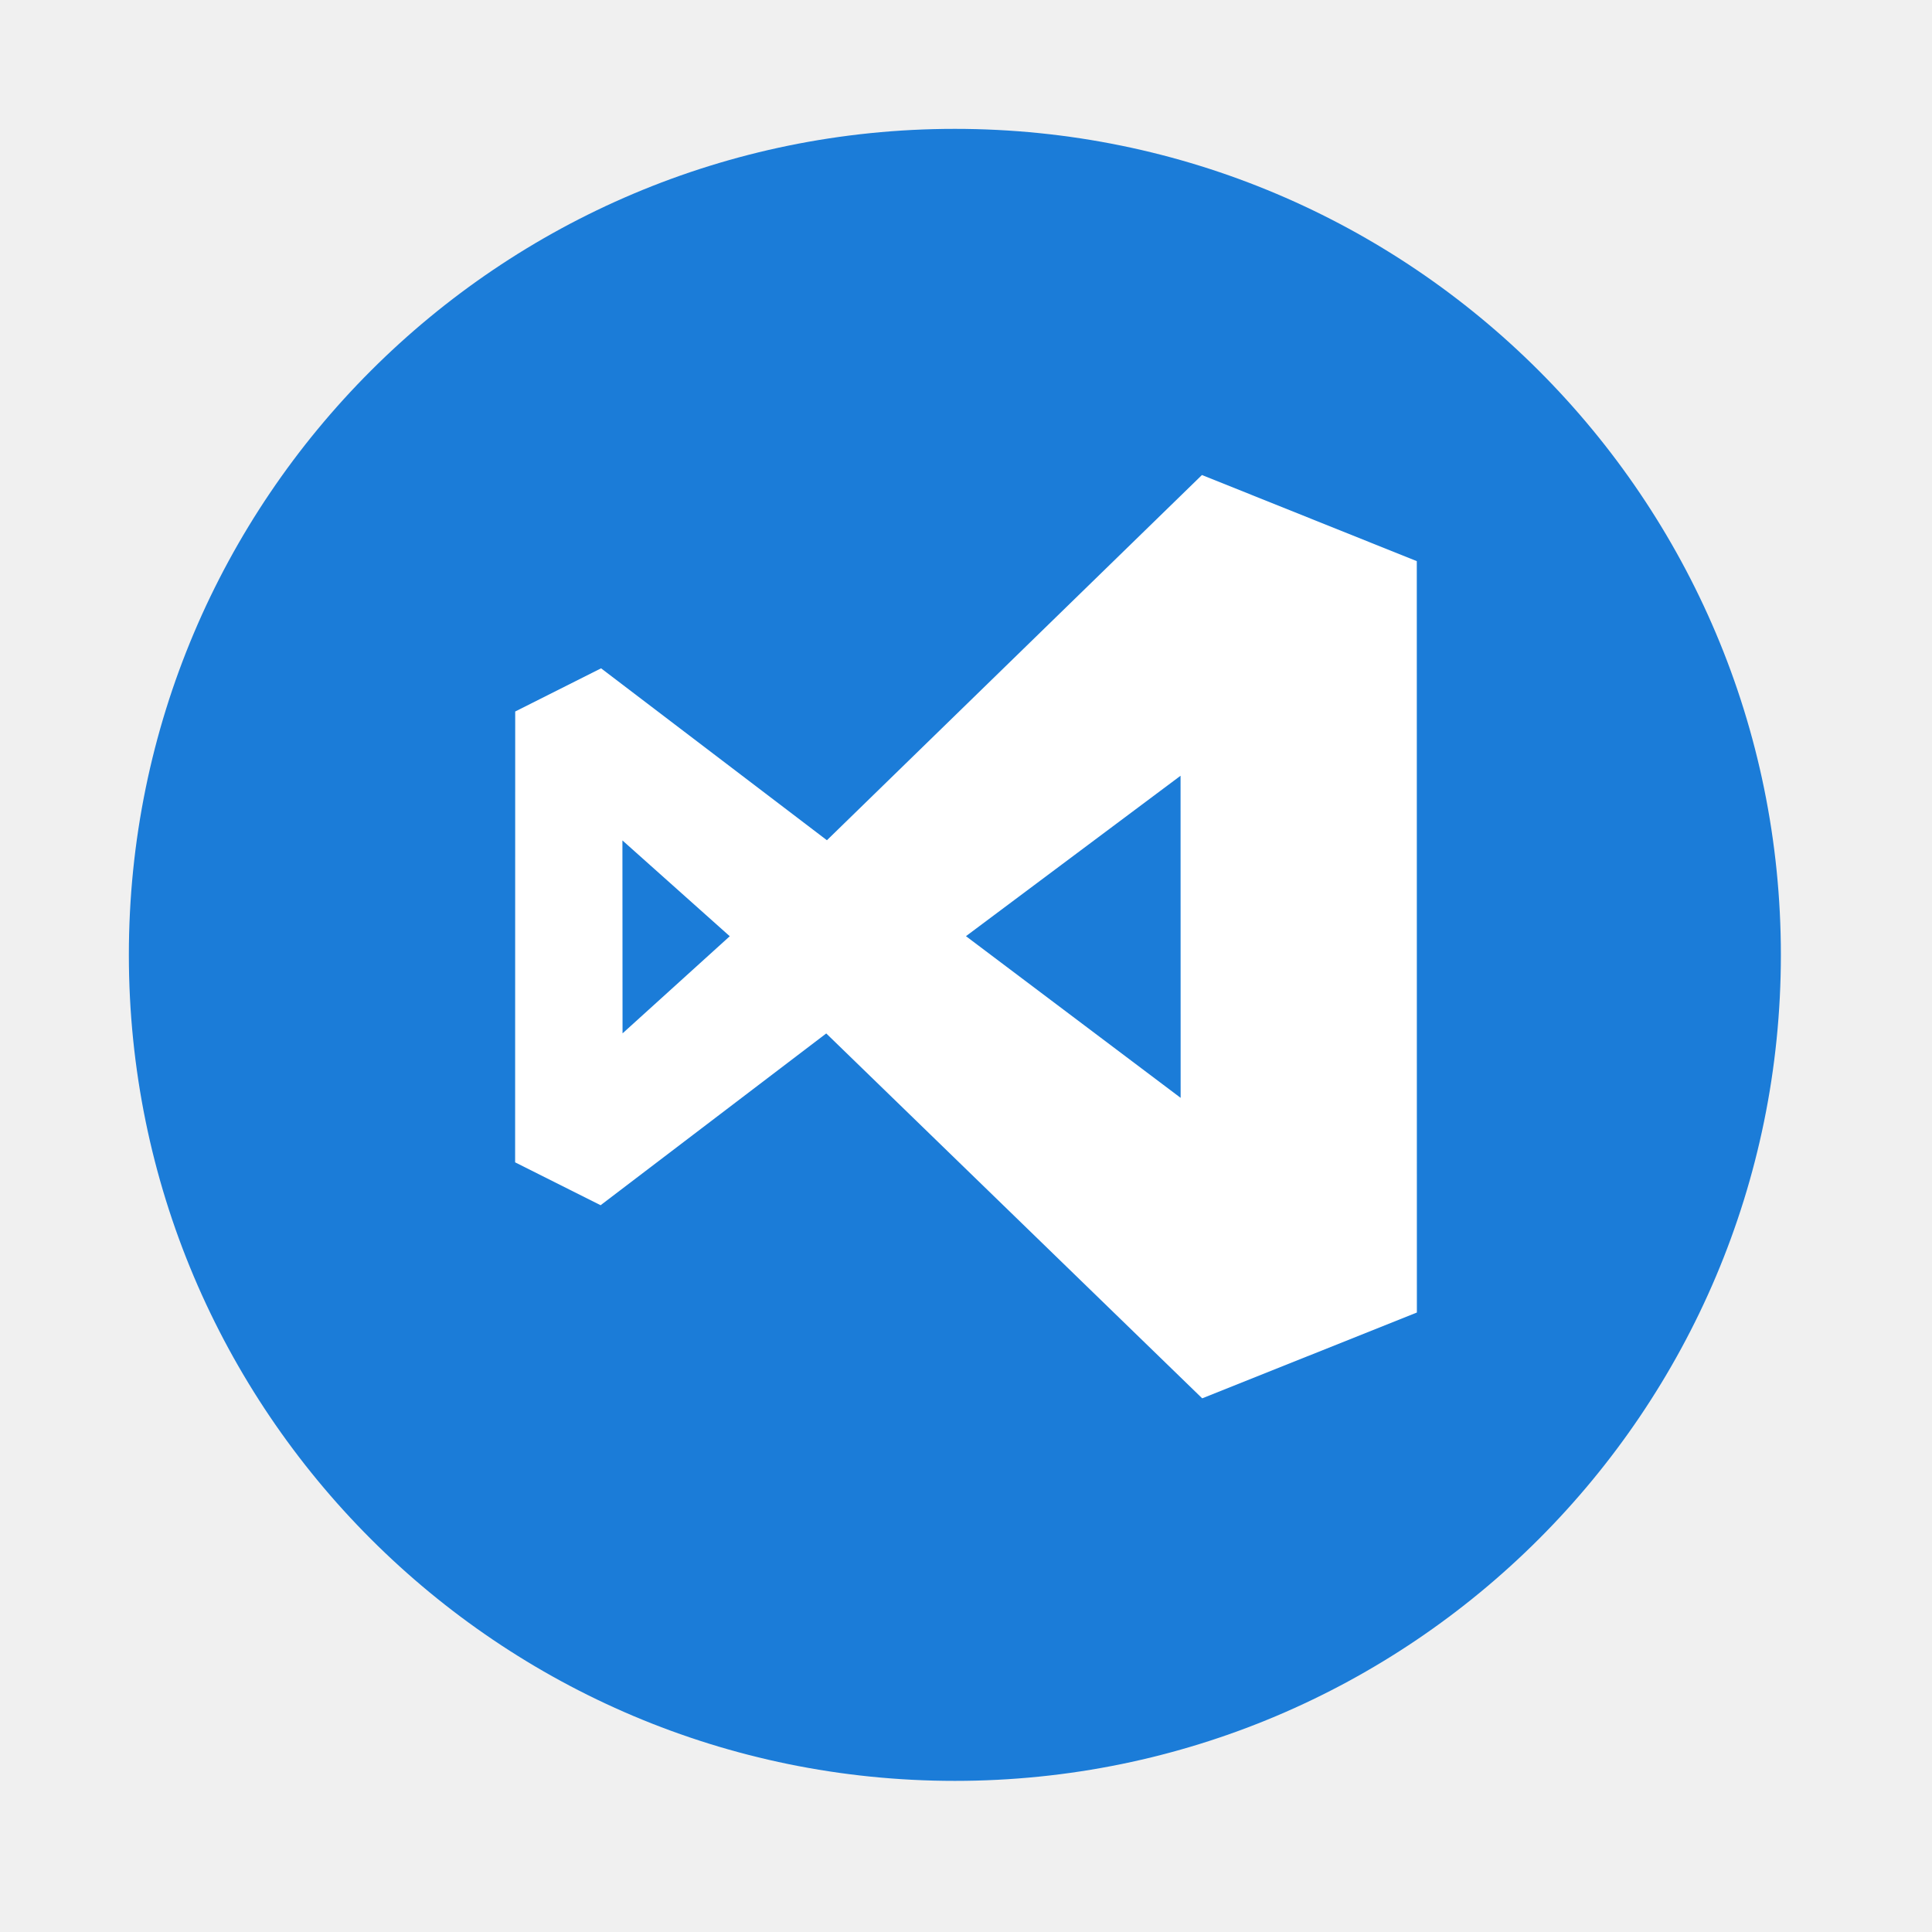
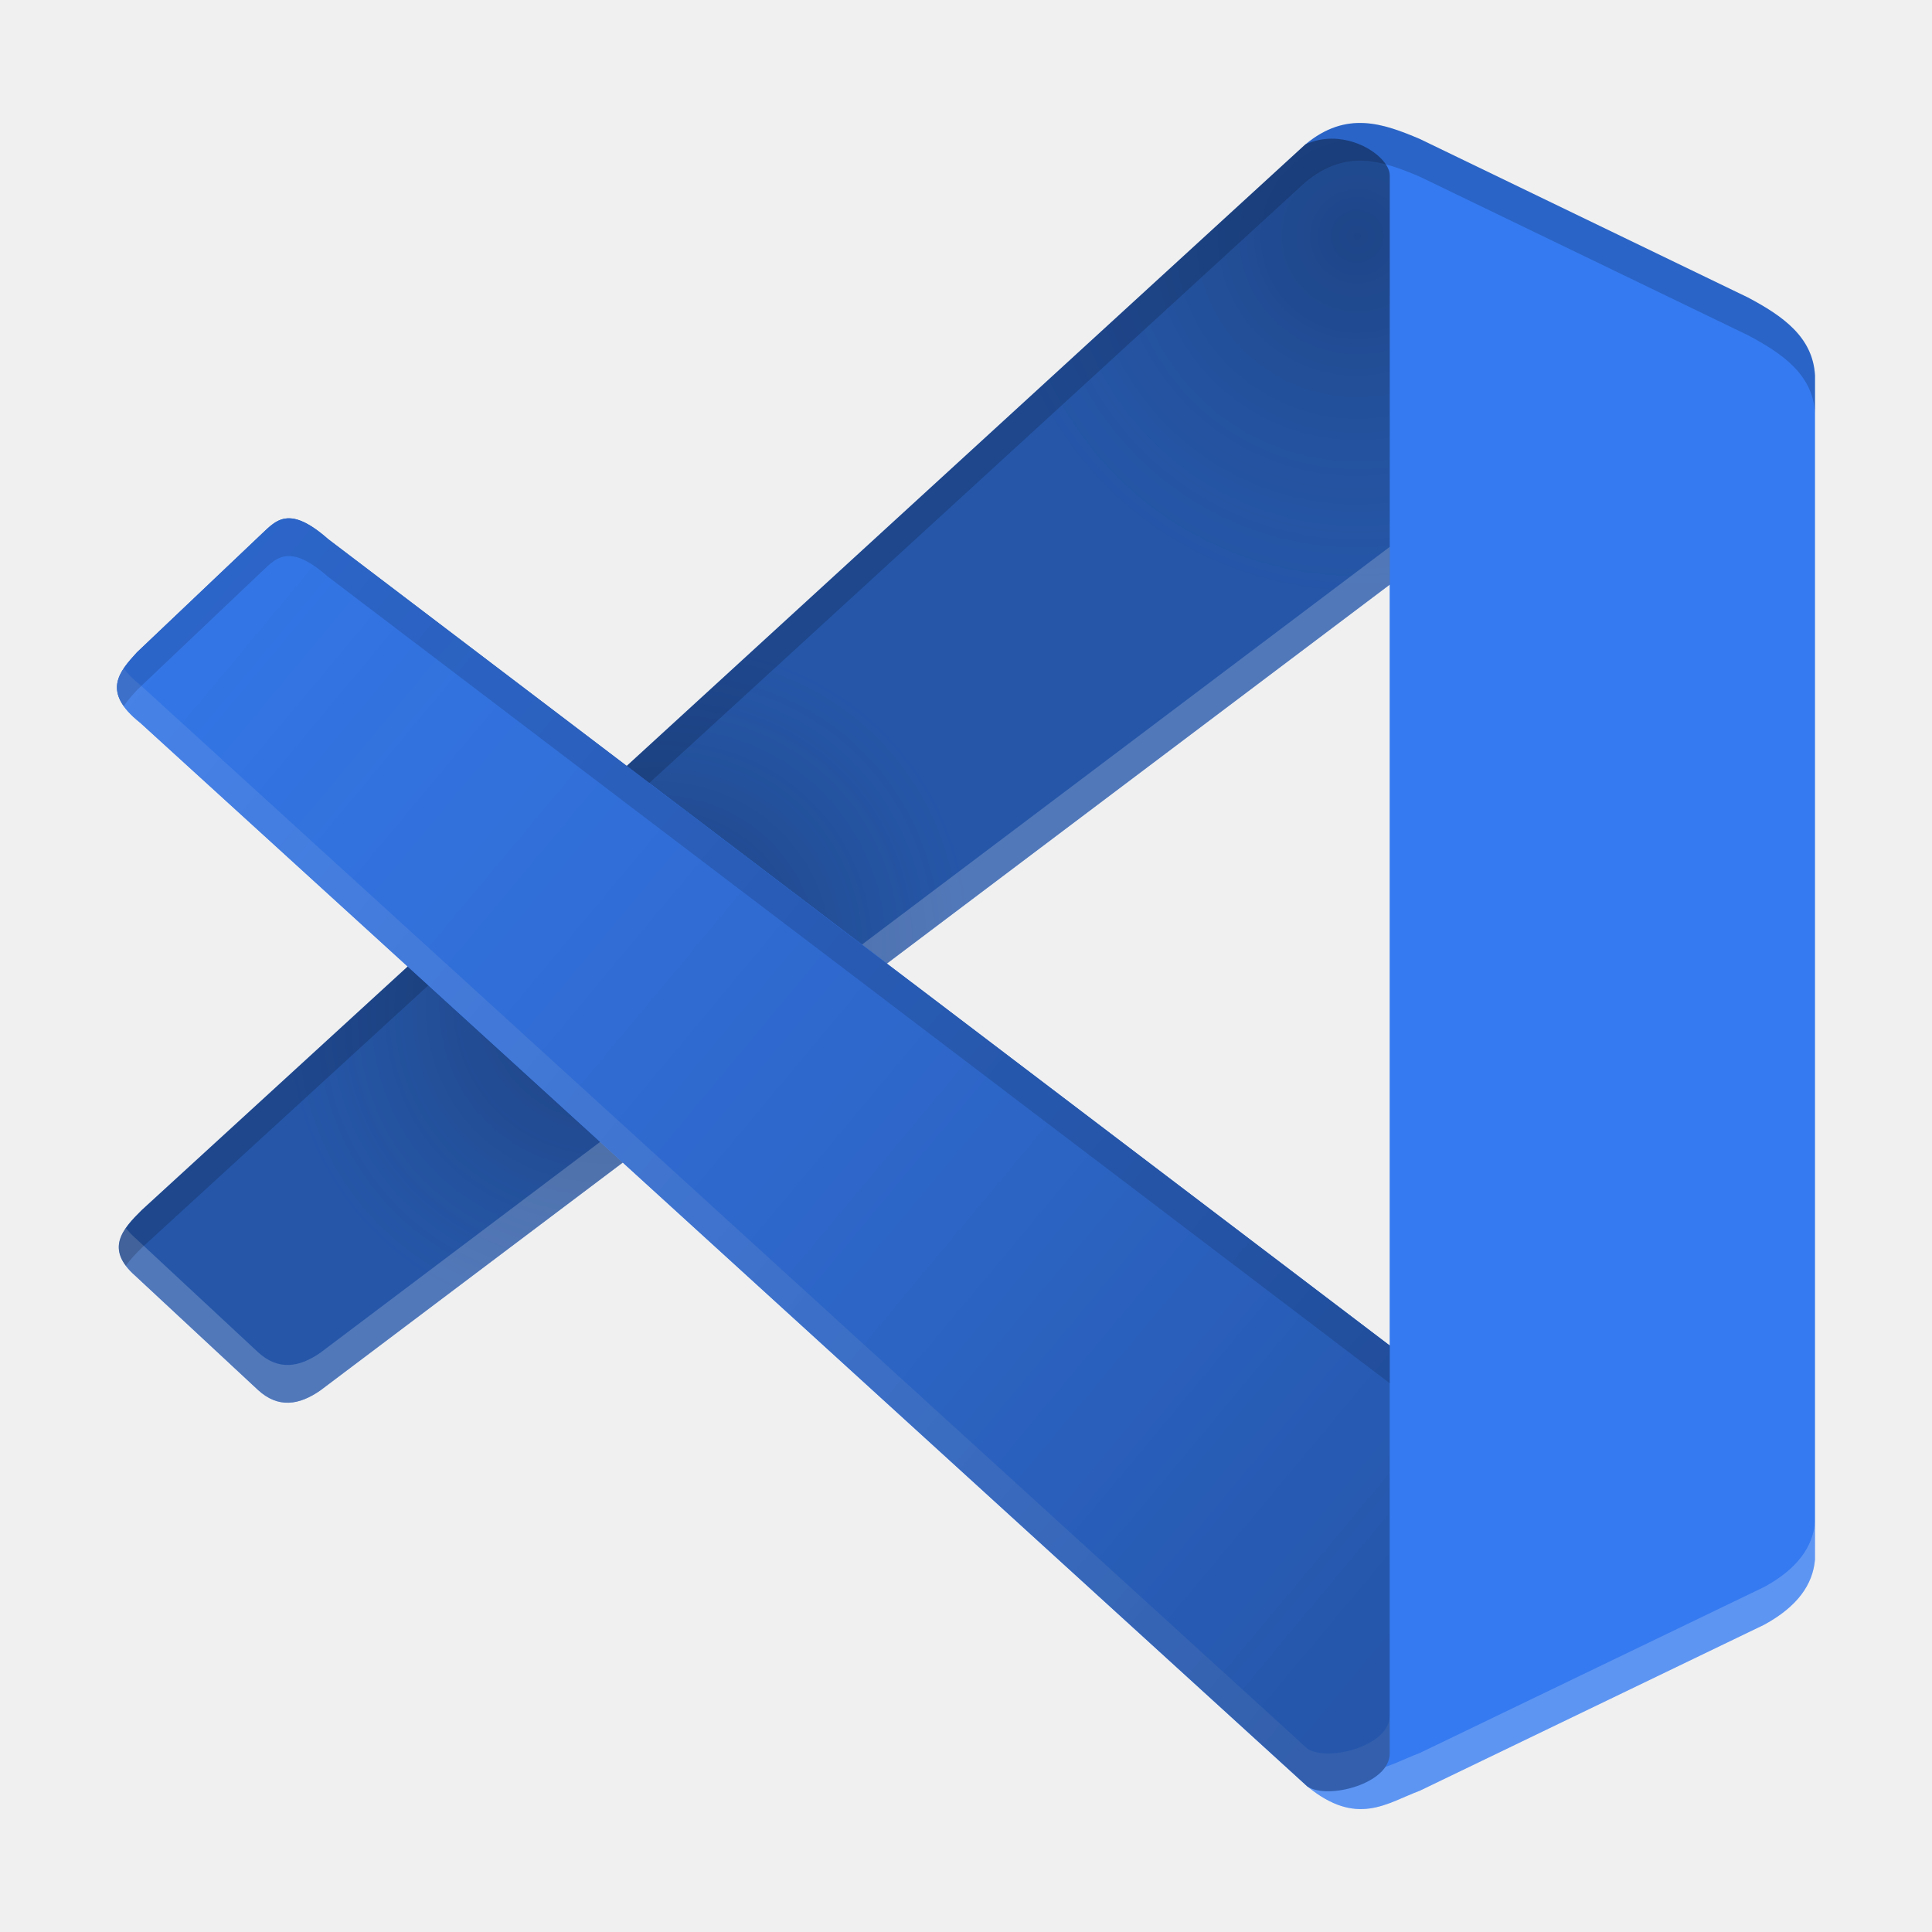
- <svg xmlns="http://www.w3.org/2000/svg" height="512" viewBox="0 0 512 512" width="512">
-   <path d="m471.95 253.05c0 120.9-98.01 218.9-218.9 218.9-120.9 0-218.9-98.01-218.9-218.9 0-120.9 98.01-218.9 218.9-218.9 120.9 0 218.9 98.01 218.9 218.9" fill="#1b7cd8" fill-rule="evenodd" />
-   <path d="m318.527 125.885l-99.385 96.786-59.849-45.56-22.758 11.445-.022 119.477 22.651 11.363 59.8-45.522 99.629 96.697 56.893-22.736-.021-199.126-56.938-22.825zm-5.667 79.695l.022 85.362-56.893-42.847zm-147.913 17.139l28.447 25.395-28.413 25.74-.034-51.135z" fill="#ffffff" fill-rule="evenodd" />
+ <svg xmlns="http://www.w3.org/2000/svg" xmlns:xlink="http://www.w3.org/1999/xlink" width="512" height="512" version="1.1" viewBox="0 0 384 384">
+   <defs>
+     <linearGradient id="a">
+       <stop stop-color="#000207" offset="0" />
+       <stop stop-color="#25354f" stop-opacity="0" offset="1" />
+     </linearGradient>
+     <clipPath id="g">
+       <path d="m111 119h177v23h-177z" />
+     </clipPath>
+     <clipPath id="f">
+       <path d="m177 130h45v89h-45z" />
+     </clipPath>
+     <clipPath id="e">
+       <path d="m111 207h177v89h-177z" />
+     </clipPath>
+     <clipPath id="h">
+       <rect width="384" height="384" />
+     </clipPath>
+     <g clip-path="url(#h)" />
+     <linearGradient id="d" x1="1443.3" x2="711.35" y1="812.62" y2="202.39" gradientTransform="matrix(.40832 0 0 .40832 -311.74 -8.9157)" gradientUnits="userSpaceOnUse">
+       <stop stop-color="#00040c" stop-opacity=".3" offset="0" />
+       <stop stop-color="#25354f" stop-opacity="0" offset="1" />
+     </linearGradient>
+     <radialGradient id="c" cx="1069.5" cy="507.75" r="412.77" gradientTransform="matrix(.1299 -.11828 .10457 .11485 -67.066 263.32)" gradientUnits="userSpaceOnUse" xlink:href="#a" />
+     <radialGradient id="b" cx="2246.8" cy="429.85" r="412.77" gradientTransform="matrix(-.14426 -.10027 .1003 -.14429 550.76 334.26)" gradientUnits="userSpaceOnUse" xlink:href="#a" />
+   </defs>
+   <path d="m27.814 143.6 232.05 211.48c9.859 8.053 15.728 3.3 22.314 0.849l68.471-33.005c6.628-3.615 9.687-8.009 10.097-12.982v-235.28c-0.408-7.684-6.439-11.87-13.321-15.527l-65.247-31.52c-7.253-3.063-14.545-5.71-22.739 1.103l-231.25 211.78c-3.884 3.836-7.353 7.734-1.315 13.066l24.393 22.696c4.033 3.711 8.197 3.038 12.43 0.08l212.51-160.13v151.23l-210.98-160.27c-7.768-6.855-10.358-3.721-13.194-1.061l-24.805 23.548c-3.567 3.91-7.066 7.834 0.581 13.954z" fill="#357af0" />
+   <path d="m270.46 24.437c0.249 2e-3 0.497 0.01 0.744 0.02-0.248-0.01-0.495-0.02-0.744-0.02zm-0.679 8e-3c-0.104 4e-3 -0.209 0.01-0.313 0.02 0.105-6e-3 0.209-0.01 0.313-0.02zm1.498 0.02c0.213 0.01 0.427 0.03 0.639 0.05-0.213-0.02-0.426-0.04-0.639-0.05zm-2.185 0.02c-0.104 8e-3 -0.208 0.02-0.312 0.03l0.312-0.03zm3.101 0.06c0.147 0.02 0.293 0.03 0.44 0.05-0.146-0.02-0.293-0.04-0.44-0.05zm-3.802 0.01c-0.108 0.01-0.217 0.03-0.325 0.05 0.108-0.02 0.217-0.03 0.325-0.05zm4.542 0.08c0.144 0.02 0.288 0.04 0.432 0.07-0.144-0.02-0.288-0.05-0.432-0.07zm-5.222 0.02c-0.117 0.02-0.235 0.04-0.353 0.07 0.118-0.02 0.236-0.05 0.353-0.07zm5.936 0.102c0.148 0.03 0.295 0.06 0.443 0.09-0.147-0.03-0.295-0.06-0.443-0.09zm-6.645 0.04c-0.112 0.03-0.225 0.05-0.337 0.08 0.113-0.03 0.225-0.06 0.337-0.08zm7.366 0.107c0.142 0.03 0.285 0.06 0.426 0.1-0.142-0.03-0.284-0.07-0.426-0.1zm-8.063 0.07c-0.114 0.03-0.229 0.06-0.344 0.1 0.115-0.03 0.229-0.07 0.344-0.1zm8.814 0.111c0.132 0.03 0.263 0.07 0.395 0.102-0.131-0.04-0.263-0.07-0.395-0.102zm-9.537 0.107c-0.103 0.03-0.206 0.07-0.31 0.106 0.103-0.04 0.207-0.07 0.31-0.106zm10.221 0.07c0.152 0.04 0.303 0.09 0.455 0.13-0.151-0.04-0.303-0.09-0.455-0.13zm-10.945 0.184c-0.1 0.04-0.2 0.08-0.3 0.119 0.1-0.04 0.2-0.08 0.3-0.119zm11.642 0.02c0.117 0.04 0.235 0.07 0.352 0.11-0.117-0.04-0.234-0.07-0.352-0.11zm-12.349 0.272c-0.106 0.05-0.213 0.09-0.319 0.144 0.107-0.05 0.213-0.1 0.319-0.144zm13.811 0.209c0.318 0.112 0.636 0.23 0.954 0.349-0.317-0.119-0.635-0.238-0.954-0.349zm-14.532 0.129c-0.106 0.05-0.212 0.105-0.318 0.16 0.106-0.06 0.212-0.108 0.318-0.16zm-0.717 0.377c-0.111 0.06-0.223 0.123-0.334 0.188 0.112-0.07 0.223-0.126 0.334-0.188zm16.648 8e-3c0.358 0.138 0.716 0.281 1.074 0.426-0.358-0.145-0.715-0.288-1.074-0.426zm-17.379 0.42c-0.109 0.07-0.219 0.133-0.328 0.203 0.11-0.07 0.219-0.136 0.328-0.203zm18.798 0.144c0.467 0.191 0.935 0.387 1.401 0.584-0.467-0.197-0.934-0.393-1.401-0.584zm-19.571 0.357c-0.09 0.06-0.188 0.125-0.282 0.191 0.09-0.07 0.188-0.127 0.282-0.191zm3.494 0.185c-1.724 3e-3 -3.511 0.344-5.261 1.144l-134.87 123.52 51.706 39.279 99.938-75.307v-81.354c0-3.003-5.352-7.291-11.508-7.279zm-4.311 0.398c-0.07 0.05-0.135 0.1-0.203 0.15 0.07-0.05 0.135-0.1 0.203-0.15zm98.137 39.886c0.348 0.528 0.66 1.077 0.934 1.651-0.274-0.574-0.586-1.123-0.934-1.651zm1.429 2.832c0.22 0.607 0.399 1.24 0.532 1.901-0.133-0.661-0.312-1.294-0.532-1.901zm-302.4 32.331c-0.144-4e-3 -0.284-1e-3 -0.422 7e-3 0.138-8e-3 0.278-0.01 0.422-7e-3zm-0.537 0.02c-0.1 8e-3 -0.192 0.02-0.286 0.03 0.09-0.01 0.189-0.02 0.286-0.03zm0.916 8e-3c0.05 5e-3 0.1 0.01 0.15 0.02-0.05-6e-3 -0.101-0.01-0.15-0.02zm-1.347 0.05c-0.08 0.01-0.158 0.03-0.235 0.05 0.08-0.02 0.156-0.03 0.235-0.05zm1.755 8e-3c0.05 9e-3 0.108 0.02 0.163 0.03-0.05-0.01-0.109-0.02-0.163-0.03zm-2.144 0.08c-0.08 0.02-0.155 0.04-0.231 0.07 0.08-0.02 0.153-0.05 0.231-0.07zm2.558 0.01c0.06 0.01 0.119 0.03 0.179 0.05-0.06-0.02-0.12-0.03-0.179-0.05zm-2.921 0.101c-0.07 0.03-0.144 0.05-0.215 0.08 0.07-0.03 0.143-0.06 0.215-0.08zm3.366 0.02c0.06 0.02 0.122 0.04 0.184 0.06-0.06-0.02-0.123-0.04-0.184-0.06zm-3.729 0.121c-0.07 0.03-0.146 0.07-0.218 0.102 0.07-0.04 0.144-0.07 0.218-0.102zm4.18 0.03c0.06 0.02 0.127 0.05 0.192 0.07-0.06-0.03-0.128-0.05-0.192-0.07zm-4.506 0.122c-0.09 0.05-0.178 0.1-0.266 0.147 0.09-0.05 0.176-0.1 0.266-0.147zm5.013 0.08c0.06 0.02 0.109 0.05 0.166 0.07-0.06-0.03-0.11-0.05-0.166-0.07zm-5.343 0.1c-0.216 0.129-0.426 0.27-0.631 0.422 0.205-0.151 0.415-0.293 0.631-0.422zm6.515 0.495c0.07 0.04 0.135 0.08 0.203 0.121-0.07-0.04-0.136-0.08-0.203-0.121zm-7.585 0.275c-0.132 0.109-0.262 0.22-0.391 0.334 0.129-0.114 0.259-0.226 0.391-0.334zm8.137 0.06c0.08 0.05 0.154 0.1 0.231 0.149-0.08-0.05-0.155-0.102-0.231-0.149zm0.544 0.356c0.09 0.06 0.191 0.131 0.288 0.199-0.1-0.07-0.193-0.135-0.288-0.199zm-9.254 0.08c-0.108 0.1-0.214 0.198-0.321 0.298 0.107-0.1 0.213-0.2 0.321-0.298zm9.848 0.339c0.09 0.07 0.181 0.132 0.273 0.201-0.09-0.07-0.182-0.135-0.273-0.201zm0.627 0.473c0.09 0.07 0.186 0.144 0.281 0.22-0.09-0.08-0.187-0.147-0.281-0.22zm-11.51 0.158c-0.03 0.03-0.07 0.06-0.1 0.09l-24.804 23.548 24.804-23.548c0.03-0.03 0.07-0.06 0.1-0.1zm-24.905 23.643c-0.446 0.489-0.891 0.978-1.313 1.471 0.422-0.493 0.867-0.983 1.313-1.471zm37.065-23.28c0.09 0.07 0.175 0.142 0.265 0.218-0.09-0.08-0.177-0.145-0.265-0.218zm-38.351 35.568c0.177 0.179 0.364 0.36 0.56 0.543-0.197-0.183-0.384-0.364-0.56-0.543zm0.56 0.543c0.394 0.366 0.828 0.74 1.306 1.122-0.478-0.382-0.912-0.756-1.306-1.122zm54.528 49.625-52.84 48.391c-3.884 3.836-7.352 7.734-1.315 13.067l24.393 22.696c4.033 3.711 8.198 3.038 12.43 0.08l60.085-45.276zm279.67 118.3c-0.05 0.463-0.131 0.92-0.233 1.373 0.102-0.452 0.179-0.91 0.233-1.373zm-0.772 3.153c-0.112 0.292-0.235 0.581-0.37 0.868 0.135-0.287 0.258-0.577 0.37-0.868zm-0.37 0.868c-0.202 0.43-0.43 0.855-0.684 1.274 0.254-0.419 0.482-0.844 0.684-1.274zm-0.684 1.274c-0.254 0.419-0.536 0.832-0.844 1.239 0.308-0.407 0.59-0.82 0.844-1.239zm-1.852 2.443c-0.121 0.132-0.246 0.263-0.373 0.393 0.128-0.13 0.252-0.261 0.373-0.393zm-0.765 0.782c-0.268 0.258-0.548 0.513-0.842 0.766 0.293-0.252 0.574-0.508 0.842-0.766z" opacity=".3" />
+   <path d="m264.71 27.567c-1.724 3e-3 -3.511 0.344-5.261 1.144l-134.87 123.52 51.706 39.279 99.938-75.307v-81.354c0-3.003-5.352-7.291-11.508-7.279zm-183.67 164.53-52.84 48.391c-3.884 3.836-7.352 7.734-1.315 13.067l24.393 22.696c4.033 3.711 8.198 3.038 12.43 0.08l60.085-45.276z" fill="url(#c)" opacity=".3" />
+   <path d="m264.71 27.567c-1.724 3e-3 -3.511 0.344-5.261 1.144l-134.87 123.52 51.706 39.279 99.938-75.307v-81.354c0-3.003-5.352-7.291-11.508-7.279zm-183.67 164.53-52.84 48.391c-3.884 3.836-7.352 7.734-1.315 13.067l24.393 22.696c4.033 3.711 8.198 3.038 12.43 0.08l60.085-45.276z" fill="url(#b)" opacity=".2" />
+   <path transform="scale(.75)" d="m368.29 144.93-139.86 105.39 6.609 5.019 133.25-100.41zm-335.49 32.189c-2.662 3.973-3.163 8.373 4.293 14.34l65.49 59.682 5.473-5.012-70.963-64.67c-1.931-1.545-3.328-2.985-4.293-4.34zm132.26 120.96-80.109 60.365c-5.643 3.944-11.197 4.84-16.574-0.107l-32.523-30.262c-1.034-0.914-1.855-1.794-2.496-2.648-2.57 3.703-3.09 7.715 2.496 12.648l32.523 30.262c5.377 4.948 10.931 4.051 16.574 0.107l80.109-60.365 181.44 165.35c13.146 10.737 20.972 4.4 29.754 1.133l91.293-44.008c8.838-4.82 12.917-10.679 13.463-17.309v-10c-0.546 6.629-4.625 12.488-13.463 17.309l-91.293 44.008c-8.782 3.268-16.608 9.604-29.754-1.133z" fill="#fdfeff" opacity=".2" />
+   <path transform="scale(.75)" d="m359.67 32.596c-4.416 0.155-8.965 1.715-13.744 5.689l-179.83 164.69-79.119-60.102c-10.358-9.14-13.811-4.962-17.592-1.414l-33.072 31.398c-3.856 4.226-7.65 8.465-3.518 14.266 0.978-1.46 2.239-2.865 3.518-4.266l33.072-31.398c3.78-3.548 7.234-7.726 17.592 1.414l79.119 60.102 179.83-164.69c10.925-9.085 20.648-5.555 30.318-1.471l86.994 42.027c9.176 4.876 17.218 10.458 17.762 20.703v-10c-0.544-10.245-8.586-15.827-17.762-20.703l-86.994-42.027c-5.44-2.297-10.897-4.419-16.574-4.219zm-118.03 227.77-6.609 4.981 133.25 101.22v-10l-126.64-96.203zm-133.59-4.235-70.464 64.526c-4.513 4.457-8.599 8.979-4.248 14.773 1.134-1.634 2.663-3.208 4.248-4.773l75.937-69.537-5.473-4.988z" fill="#000a1c" opacity=".2" />
+   <path d="m57.555 103.02c-2.405-0.07-3.922 1.581-5.517 3.077l-24.804 23.548c-3.567 3.91-7.066 7.834 0.581 13.954l232.05 211.48c4.107 2.66 16.346-0.565 16.346-6.533v-81.113l-210.98-160.27c-3.399-2.999-5.806-4.087-7.676-4.138z" fill="#357af0" />
+   <path transform="scale(.75)" d="m32.793 177.12c-2.662 3.973-3.163 8.371 4.293 14.338l309.4 281.97c5.477 3.547 21.795-0.752 21.795-8.709v-10c0 7.957-16.318 12.256-21.795 8.709l-309.4-281.97c-1.931-1.545-3.328-2.983-4.293-4.338z" fill="#fff" opacity=".1" />
+   <path d="m57.555 103.02c-2.405-0.07-3.922 1.581-5.517 3.077l-24.804 23.548c-3.567 3.91-7.066 7.834 0.581 13.954l232.05 211.48c4.107 2.66 16.346-0.565 16.346-6.533v-81.113l-210.98-160.27c-3.399-2.999-5.806-4.087-7.676-4.138z" fill="url(#d)" />
+   <path transform="scale(.75)" d="m76.74 137.36c-3.206-0.093-5.231 2.108-7.357 4.104l-33.072 31.396c-3.856 4.226-7.65 8.465-3.518 14.266 0.978-1.46 2.239-2.864 3.518-4.266l33.072-31.396c2.127-1.996 4.151-4.197 7.357-4.104 2.494 0.068 5.703 1.517 10.234 5.516l281.31 213.7v-10l-281.31-213.7c-4.532-3.999-7.74-5.447-10.234-5.516z" fill="#000919" opacity=".15" />
</svg>
